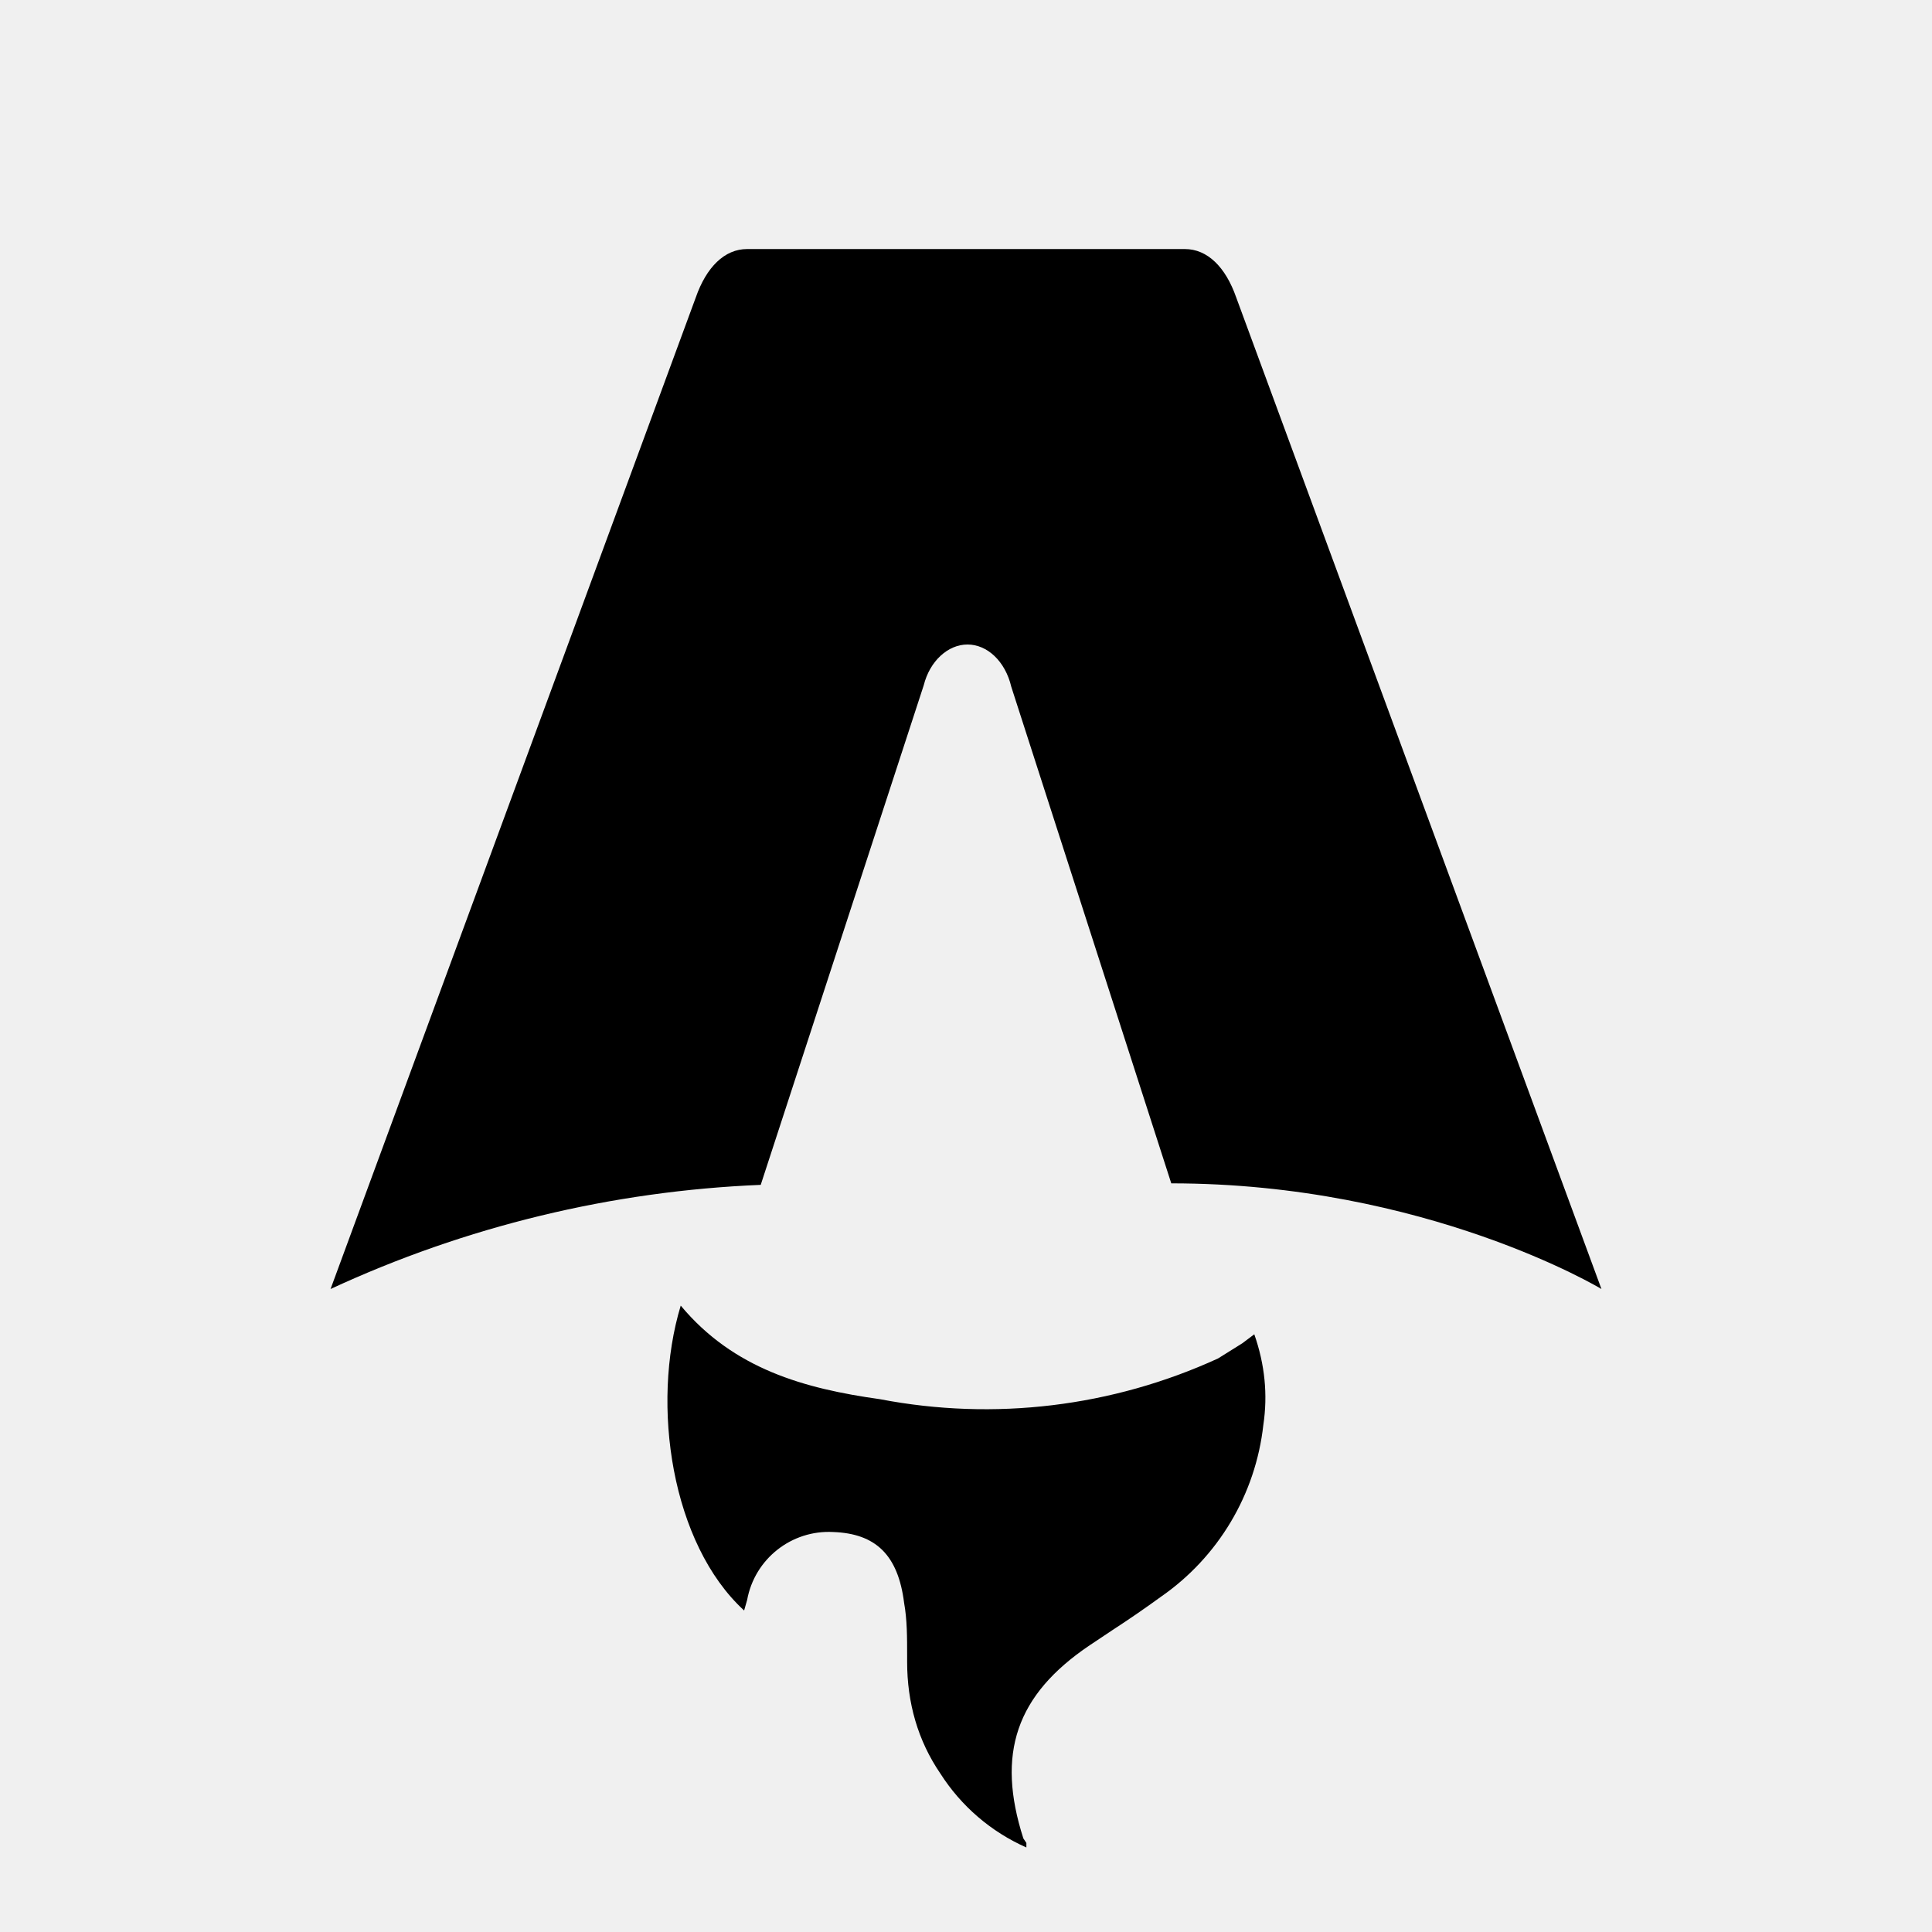
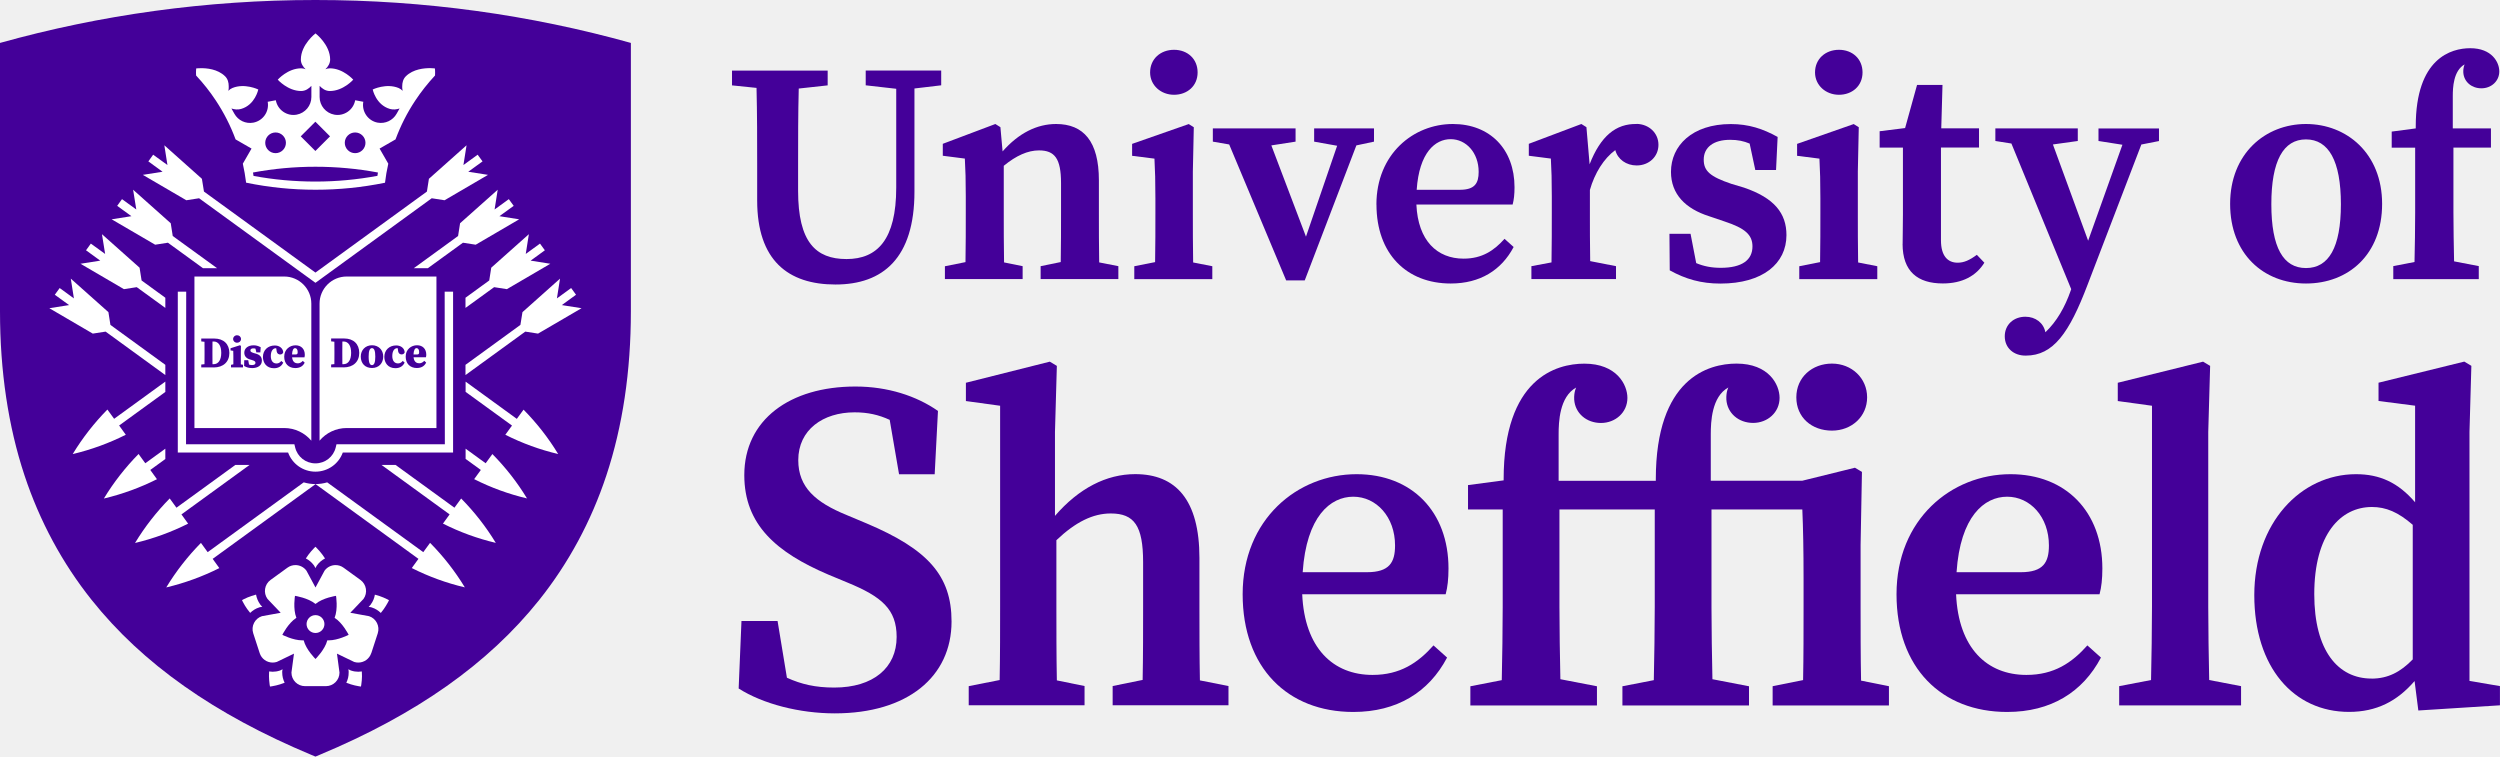
- <svg xmlns="http://www.w3.org/2000/svg" fill="none" viewBox="0 0 128 128">
-   <path d="M50.4 78.5a75.1 75.1 0 0 0-28.5 6.9l24.2-65.7c.7-2 1.9-3.2 3.4-3.2h29c1.5 0 2.7 1.2 3.4 3.2l24.2 65.7s-11.6-7-28.5-7L67 45.5c-.4-1.7-1.6-2.8-2.9-2.8-1.3 0-2.5 1.1-2.9 2.7L50.4 78.5Zm-1.1 28.2Zm-4.2-20.2c-2 6.6-.6 15.8 4.2 20.2a17.5 17.5 0 0 1 .2-.7 5.5 5.5 0 0 1 5.7-4.5c2.8.1 4.3 1.5 4.7 4.7.2 1.1.2 2.3.2 3.5v.4c0 2.7.7 5.2 2.2 7.4a13 13 0 0 0 5.7 4.9v-.3l-.2-.3c-1.8-5.6-.5-9.5 4.4-12.8l1.5-1a73 73 0 0 0 3.2-2.2 16 16 0 0 0 6.8-11.4c.3-2 .1-4-.6-6l-.8.6-1.6 1a37 37 0 0 1-22.4 2.7c-5-.7-9.7-2-13.2-6.2Z" />
-   <style>
-         path { fill: #000; }
-         @media (prefers-color-scheme: dark) {
-             path { fill: #FFF; }
-         }
-     </style>
+ <svg xmlns="http://www.w3.org/2000/svg" id="Layer_1" viewBox="0 0 425.2 128.69">
+   <defs>
+     <style>.cls-1{fill:#fff;}.cls-2{fill:#409;}</style>
+   </defs>
+   <path class="cls-2" d="M53.64,0C35.05,0,17.07,2.54,0,7.3V52.96c0,10.16,1.4,19.55,4.17,27.9,2.58,7.78,6.42,14.91,11.42,21.18,8.65,10.85,20.87,19.46,37.34,26.34l.72,.3,.72-.3c16.47-6.88,28.69-15.5,37.34-26.34,5-6.27,8.84-13.39,11.42-21.18,2.77-8.35,4.17-17.74,4.17-27.9V7.3C90.23,2.54,72.24,0,53.64,0Z" />
+   <path class="cls-1" d="M28.12,78.05v-1.74l-3.41,2.48-1.14-1.57h-.01c-2.24,2.28-4.22,4.81-5.87,7.53l-.02,.03h.04c3.1-.74,6.12-1.84,8.97-3.27h.02l-1.14-1.58,2.59-1.88Z" />
+   <polygon class="cls-1" points="84.94 36.77 87.37 35.01 86.54 33.87 84.12 35.63 84.65 32.27 78.25 37.97 77.91 40.14 70.37 45.62 72.76 45.62 78.74 41.28 80.91 41.62 88.3 37.3 84.94 36.77" />
+   <path class="cls-1" d="M53.65,82.33h0c-.68,0-1.35-.1-1.99-.29l-16.34,11.87-1.14-1.57h-.01c-2.24,2.28-4.22,4.81-5.87,7.53l-.02,.03h.04c3.1-.74,6.12-1.84,8.97-3.27h.02l-1.14-1.58,17.51-12.72Z" />
+   <polygon class="cls-1" points="95.55 51.89 97.97 50.13 97.14 48.99 94.72 50.75 95.25 47.39 88.86 53.09 88.51 55.26 79.17 62.05 79.17 63.79 89.34 56.4 91.51 56.74 98.91 52.42 95.55 51.89" />
+   <path class="cls-1" d="M42.41,79.08h-2.39l-10.01,7.27-1.14-1.57h-.01c-2.24,2.28-4.22,4.81-5.87,7.53l-.02,.03h.04c3.1-.74,6.12-1.84,8.97-3.27h.02l-1.14-1.58,11.58-8.41Z" />
+   <polygon class="cls-1" points="90.25 44.33 92.67 42.57 91.84 41.43 89.42 43.19 89.95 39.83 83.55 45.53 83.21 47.7 79.17 50.64 79.17 52.37 84.04 48.84 86.21 49.18 93.6 44.86 90.25 44.33" />
+   <path class="cls-1" d="M73.94,11.64s-.29-.04-.73-.05h0c-1.03-.01-2.92,.14-4.18,1.38-.47,.46-.62,1.09-.62,1.69h0c0,.06,0,.11,0,.16,0,.03,0,.07,0,.1v.05s.01,.1,.02,.14h0c.01,.12,.03,.23,.05,.34-.18-.2-.41-.36-.68-.48-2.1-.87-4.41,.25-4.41,.25,0,0,.54,2.62,2.93,3.31,.58,.17,1.15,.08,1.64-.08l-.5,.89c-.64,1.14-1.93,1.75-3.22,1.52-1.65-.3-2.75-1.9-2.45-3.55l-.69-.13-.69-.13c-.15,.8-.6,1.5-1.27,1.96-.67,.46-1.48,.64-2.28,.49-1.45-.27-2.5-1.53-2.5-3v-1.9c.41,.45,.99,.88,1.74,.88,2.28,0,3.98-1.93,3.98-1.93,0,0-1.71-1.93-3.98-1.93-.28,0-.53,.06-.76,.16,.45-.43,.81-.99,.81-1.66,0-2.54-2.49-4.44-2.49-4.44,0,0-2.49,1.9-2.49,4.44,0,.68,.36,1.23,.81,1.66-.23-.1-.48-.16-.76-.16-2.28,0-3.98,1.93-3.98,1.93,0,0,1.71,1.93,3.98,1.93,.75,0,1.33-.43,1.74-.88v1.9c0,1.47-1.05,2.73-2.5,3-.8,.15-1.61-.03-2.28-.49-.67-.46-1.12-1.16-1.27-1.96l-.69,.13-.69,.13c.3,1.65-.79,3.24-2.45,3.55-1.29,.24-2.58-.37-3.22-1.52l-.5-.89c.48,.16,1.06,.25,1.64,.08,2.39-.68,2.93-3.31,2.93-3.31,0,0-2.31-1.12-4.41-.25-.27,.11-.5,.28-.68,.48,.02-.11,.03-.22,.05-.33h0c0-.05,0-.1,.01-.15v-.05s0-.07,0-.1c0-.05,0-.11,0-.16h0c0-.61-.15-1.23-.62-1.69-1.27-1.24-3.15-1.39-4.18-1.37h0c-.45,0-.73,.04-.73,.04,0,0-.06,.5-.02,1.2,1.25,1.34,2.37,2.76,3.36,4.26,1.37,2.07,2.5,4.29,3.36,6.61l2.71,1.56-1.48,2.57c.24,1.06,.42,2.15,.56,3.24h.06c3.83,.79,7.75,1.19,11.73,1.19h.04c3.98,0,7.9-.4,11.73-1.18h.06c.13-1.11,.32-2.19,.56-3.25l-1.48-2.57,2.71-1.56c.86-2.32,1.98-4.54,3.36-6.61,.99-1.5,2.12-2.92,3.36-4.26,.04-.71-.02-1.2-.02-1.2Zm-13.54,10.89c.97,0,1.76,.79,1.76,1.76s-.79,1.76-1.76,1.76-1.76-.79-1.76-1.76,.79-1.76,1.76-1.76Zm-6.76-1.83l2.49,2.49-2.49,2.49-2.49-2.49,2.49-2.49Zm-6.77,1.83c.97,0,1.76,.79,1.76,1.76s-.79,1.76-1.76,1.76-1.76-.79-1.76-1.76,.79-1.76,1.76-1.76Zm17.31,7.38c-3.45,.64-6.97,.97-10.53,.97s-7.08-.32-10.53-.96c-.03-.2-.06-.39-.09-.58,3.48-.65,7.02-.98,10.62-.98s7.15,.33,10.63,.98c-.03,.19-.06,.39-.09,.58Z" />
+   <polygon class="cls-1" points="53.65 48.1 33.86 33.72 31.69 34.06 24.29 29.74 27.65 29.21 25.23 27.45 26.05 26.31 28.48 28.07 27.95 24.71 34.34 30.41 34.69 32.58 53.65 46.36 72.61 32.58 72.95 30.41 79.35 24.71 78.82 28.07 81.24 26.31 82.07 27.45 79.64 29.21 83 29.74 75.61 34.06 73.43 33.72 53.65 48.1" />
+   <path class="cls-1" d="M75.63,49.61l.03,25.95h-18.43l-.13,.54c-.39,1.6-1.8,2.71-3.45,2.71s-3.06-1.11-3.45-2.71l-.13-.54H31.64l.03-25.95h-1.43v27.36h18.76c.71,1.94,2.55,3.25,4.65,3.25s3.95-1.31,4.65-3.25h18.76v-27.36h-1.43Z" />
+   <path class="cls-1" d="M89.62,84.75c-1.65-2.72-3.63-5.25-5.87-7.52h-.01l-1.14,1.56-3.41-2.48v1.74l2.59,1.88-1.14,1.57h.02c2.85,1.44,5.87,2.54,8.97,3.27h.04l-.02-.02Z" />
+   <polygon class="cls-1" points="34.53 45.62 36.93 45.62 29.38 40.14 29.04 37.97 22.64 32.27 23.18 35.63 20.75 33.87 19.93 35.01 22.35 36.77 18.99 37.3 26.39 41.62 28.56 41.28 34.53 45.62" />
+   <polygon class="cls-1" points="28.12 50.64 24.08 47.7 23.74 45.53 17.34 39.83 17.88 43.19 15.45 41.43 14.63 42.57 17.05 44.33 13.69 44.86 21.08 49.18 23.26 48.84 28.12 52.37 28.12 50.64" />
+   <path class="cls-1" d="M84.31,92.31c-1.65-2.72-3.63-5.25-5.87-7.52h-.01l-1.14,1.56-10.01-7.27h-2.39l11.58,8.41-1.14,1.57h.02c2.85,1.44,5.87,2.54,8.97,3.27h.04l-.02-.02Z" />
+   <polygon class="cls-1" points="28.12 62.05 18.78 55.26 18.44 53.09 12.04 47.39 12.57 50.75 10.15 48.99 9.32 50.13 11.75 51.89 8.39 52.42 15.78 56.74 17.96 56.4 28.12 63.79 28.12 62.05" />
+   <path class="cls-1" d="M73.14,92.35h-.01l-1.14,1.56-16.34-11.87c-.64,.19-1.32,.29-1.99,.29h0l17.51,12.72-1.14,1.57h.02c2.85,1.44,5.87,2.54,8.97,3.27h.04l-.02-.02c-1.65-2.72-3.63-5.25-5.87-7.52Z" />
+   <path class="cls-1" d="M28.12,66.64v-1.74l-8.71,6.33-1.14-1.57h-.01c-2.24,2.28-4.22,4.81-5.87,7.53l-.02,.03h.04c3.1-.74,6.12-1.84,8.97-3.27h.02l-1.14-1.58,7.89-5.73Z" />
+   <path class="cls-1" d="M94.92,77.2c-1.65-2.72-3.63-5.25-5.87-7.52h-.01l-1.14,1.56-8.71-6.33v1.74l7.89,5.73-1.14,1.57h.02c2.85,1.44,5.87,2.54,8.97,3.27h.04l-.02-.02Z" />
+   <path class="cls-1" d="M63.15,111.09c.22-.68,.88-2.7,1.1-3.38,.39-1.21-.27-2.52-1.48-2.91l-3.19-.58,2.24-2.35c.75-1.03,.52-2.48-.51-3.23-.58-.42-2.3-1.67-2.88-2.09-.41-.3-.89-.44-1.36-.44-.71,0-1.42,.33-1.87,.95l-1.54,2.86-1.54-2.86c-.45-.62-1.16-.95-1.87-.95-.47,0-.95,.14-1.36,.44-.58,.42-2.3,1.67-2.88,2.09-1.03,.75-1.26,2.2-.51,3.23l2.24,2.35-3.19,.58c-1.21,.39-1.88,1.7-1.48,2.91,.22,.68,.88,2.7,1.1,3.38,.32,.98,1.22,1.6,2.2,1.6,.24,0,.48-.04,.71-.11l2.92-1.41-.43,3.22c0,1.28,1.03,2.31,2.31,2.31h3.55c1.28,0,2.31-1.03,2.31-2.31l-.43-3.22,2.92,1.41c.24,.08,.48,.11,.71,.11,.97,0,1.88-.62,2.2-1.6Zm-7.23-2.18c-.08,0-.17,0-.25,0-.4,1.58-2.01,3.17-2.01,3.17,0,0-1.61-1.58-2.01-3.17-.08,0-.17,0-.25,0-1.58,0-3.38-.94-3.38-.94,0,0,1.01-2.02,2.39-2.89-.61-1.52-.24-3.74-.24-3.74,0,0,2.23,.34,3.49,1.38,1.25-1.05,3.49-1.38,3.49-1.38,0,0,.37,2.23-.24,3.74,1.38,.87,2.39,2.89,2.39,2.89,0,0-1.81,.94-3.38,.94Z" />
+   <circle class="cls-1" cx="53.66" cy="106.14" r="1.52" />
+   <path class="cls-1" d="M44.07,103.31l.1-.03,.1-.02,.34-.06-.24-.25-.07-.08-.06-.09c-.36-.5-.59-1.06-.69-1.65-1.12,.28-2.04,.75-2.09,.78l-.3,.16,.15,.31c.03,.07,.5,.99,1.24,1.86,.42-.41,.93-.74,1.53-.93Z" />
+   <path class="cls-1" d="M53.38,96.14l.06,.09,.05,.09,.16,.3,.16-.3,.05-.09,.06-.09c.36-.49,.83-.89,1.36-1.16-.61-.97-1.34-1.7-1.39-1.75l-.24-.24-.24,.24c-.05,.05-.78,.78-1.39,1.75,.53,.27,1,.67,1.36,1.16Z" />
+   <path class="cls-1" d="M65.86,101.92c-.05-.03-.98-.5-2.1-.78-.09,.58-.32,1.15-.69,1.65l-.06,.09-.07,.08-.24,.25,.34,.06,.1,.02,.1,.03c.6,.19,1.11,.52,1.53,.93,.74-.88,1.2-1.8,1.24-1.86l.15-.31-.3-.16Z" />
+   <path class="cls-1" d="M60.95,114.25c-.41,0-.81-.06-1.2-.19l-.1-.03-.09-.05-.31-.15,.05,.34v.21c.01,.63-.14,1.22-.4,1.74,1.06,.43,2.08,.59,2.15,.6l.34,.05,.06-.34c.01-.07,.18-1.09,.09-2.23-.19,.03-.39,.05-.59,.05Z" />
+   <path class="cls-1" d="M48,114.38v-.21l.06-.34-.31,.15-.09,.05-.1,.03c-.39,.13-.79,.19-1.2,.19-.2,0-.39-.02-.59-.05-.08,1.14,.08,2.16,.09,2.23l.06,.34,.34-.05c.07-.01,1.09-.17,2.15-.6-.26-.52-.41-1.12-.41-1.74Z" />
+   <path class="cls-1" d="M50.19,59.21c-.3,0-.49,.38-.52,1.08h.57c.31,0,.39-.09,.39-.41,0-.41-.17-.67-.45-.67Z" />
+   <path class="cls-1" d="M36.34,58.09h-.2c-.01,.59-.01,1.18-.01,1.79v.24c0,.63,0,1.23,.01,1.82h.19c.82,0,1.3-.72,1.3-1.93s-.47-1.93-1.3-1.93Z" />
+   <path class="cls-1" d="M48.34,47.03h-15.27v25.77h15.27c1.85,0,3.5,.84,4.61,2.15v-23.31c0-2.54-2.07-4.61-4.61-4.61Zm-8.02,9.99c.38,0,.67,.27,.67,.64s-.29,.63-.67,.63-.67-.27-.67-.63,.29-.64,.67-.64Zm-3.99,5.47h-2.1v-.49l.55-.06c.01-.58,.01-1.17,.01-1.79v-.25c0-.58,0-1.18-.01-1.77l-.55-.06v-.49h2.23c1.57,0,2.55,.94,2.55,2.45s-1.03,2.47-2.68,2.47Zm5.01,0h-2.05v-.44l.4-.09c0-.34,0-.78,0-1.06v-.35c0-.39,0-.61-.02-.88l-.46-.07v-.37l1.6-.51,.17,.11-.02,1.09v.97c0,.29,0,.73,0,1.08l.37,.07v.44Zm1.51,.11c-.48,0-.91-.11-1.3-.34l-.03-.02,.02-.98h.68l.13,.74c.17,.06,.33,.09,.5,.09,.4,0,.6-.13,.6-.38,0-.19-.1-.33-.58-.47l-.4-.12c-.6-.18-.92-.57-.92-1.14,0-.75,.64-1.25,1.58-1.25,.4,0,.75,.09,1.18,.31l.03,.02-.06,.88h-.68l-.15-.64c-.1-.03-.21-.05-.36-.05s-.5,.03-.5,.36c0,.14,.04,.28,.58,.44l.36,.1c.69,.2,1.01,.58,1.01,1.19,0,.79-.64,1.27-1.71,1.27Zm5.34-2.73c-.09,.29-.26,.42-.55,.42-.21,0-.57-.1-.61-.74l-.05-.32s-.06,0-.09,0c-.38,0-.83,.35-.83,1.33,0,.79,.36,1.26,.97,1.26,.3,0,.55-.12,.78-.39l.03-.04,.33,.29-.02,.04c-.29,.59-.82,.91-1.55,.91-1.3,0-1.88-.96-1.88-1.92,0-1.15,.83-1.95,2.03-1.95,.77,0,1.36,.47,1.42,1.12h0v.02Zm2.42,1.93c.33,0,.6-.12,.85-.38l.04-.04,.32,.3-.02,.04c-.3,.59-.84,.88-1.58,.88-1.14,0-1.88-.76-1.88-1.93,0-1.27,.97-1.94,1.93-1.94s1.57,.63,1.57,1.6c0,.15-.01,.27-.05,.4v.04h-2.11c.06,.65,.39,1.02,.93,1.02Z" />
+   <path class="cls-1" d="M58.43,58.09h-.2c-.01,.59-.01,1.18-.01,1.79v.24c0,.63,0,1.23,.01,1.82h.19c.82,0,1.3-.72,1.3-1.93s-.47-1.93-1.3-1.93Z" />
+   <path class="cls-1" d="M63.27,59.21c-.39,0-.57,.46-.57,1.45,0,1.29,.33,1.44,.57,1.44,.38,0,.56-.46,.56-1.44s-.18-1.45-.56-1.45Z" />
+   <path class="cls-1" d="M58.96,47.03c-2.54,0-4.61,2.07-4.61,4.61v23.31c1.1-1.31,2.76-2.15,4.61-2.15h15.27v-25.77h-15.27Zm-.54,15.45h-2.1v-.49l.55-.06c.01-.58,.01-1.17,.01-1.79v-.25c0-.58,0-1.18-.01-1.77l-.55-.06v-.49h2.23c1.57,0,2.55,.94,2.55,2.45s-1.03,2.47-2.68,2.47Zm4.85,.11c-1.16,0-1.91-.77-1.91-1.95,0-1.11,.8-1.92,1.91-1.92s1.91,.79,1.91,1.92-.75,1.95-1.91,1.95Zm5.58-2.73c-.09,.29-.26,.42-.55,.42-.21,0-.57-.1-.61-.74l-.05-.32s-.06,0-.09,0c-.38,0-.83,.35-.83,1.33,0,.79,.36,1.26,.97,1.26,.3,0,.55-.12,.78-.39l.03-.04,.32,.29-.02,.04c-.29,.59-.82,.91-1.55,.91-1.3,0-1.88-.96-1.88-1.92,0-1.15,.83-1.95,2.03-1.95,.77,0,1.37,.47,1.42,1.12h0v.02Zm2.42,1.93c.33,0,.6-.12,.85-.38l.04-.04,.32,.3-.02,.04c-.3,.59-.84,.88-1.58,.88-1.14,0-1.88-.76-1.88-1.93,0-1.27,.97-1.94,1.93-1.94s1.57,.63,1.57,1.6c0,.15-.01,.27-.05,.4v.04h-2.11c.06,.65,.39,1.02,.93,1.02Z" />
+   <path class="cls-1" d="M70.85,59.21c-.3,0-.49,.38-.52,1.08h.57c.31,0,.39-.09,.39-.41,0-.41-.17-.67-.45-.67Z" />
+   <path class="cls-2" d="M311.58,73.24c3.35,0,5.98-2.39,5.98-5.66s-2.63-5.74-5.98-5.74-6.06,2.31-6.06,5.74,2.63,5.66,6.06,5.66Z" />
+   <path class="cls-2" d="M147.24,12h12.84v2.51l-4.55,.54v17.55c0,11.29-5.35,15.79-13.43,15.79s-13.32-4.12-13.32-14.29v-5.83c0-4.39,0-8.88-.11-13.32l-4.17-.43v-2.51h16.27v2.51l-4.92,.54c-.11,4.33-.11,8.78-.11,13.22v4.17c0,8.72,3,11.61,8.24,11.61s8.45-3.32,8.45-12.15V15.1l-5.19-.59v-2.51Z" />
+   <path class="cls-2" d="M160.73,45.28l3.48-.7c.05-2.62,.05-6.05,.05-8.35v-2.84c0-2.94-.05-4.28-.16-6.42l-3.75-.48v-2.03l8.94-3.37,.86,.54,.37,4.12c2.73-3.1,5.83-4.66,9.1-4.66,4.66,0,7.28,2.94,7.28,9.58v5.56c0,2.41,0,5.78,.05,8.4l3.26,.64v2.19h-13.22v-2.19l3.42-.7c.05-2.62,.05-5.94,.05-8.35v-5.08c0-4.17-1.07-5.56-3.75-5.56-1.87,0-3.85,.86-5.99,2.62v8.03c0,2.35,0,5.73,.05,8.4l3.16,.64v2.19h-13.22v-2.19Z" />
+   <path class="cls-2" d="M192.93,45.28l3.53-.7c.05-2.62,.05-6.05,.05-8.35v-2.51c0-2.94-.05-4.6-.16-6.74l-3.8-.48v-2.03l9.63-3.37,.86,.54-.16,7.54v7.06c0,2.3,0,5.73,.05,8.4l3.26,.64v2.19h-13.27v-2.19Z" />
+   <path class="cls-2" d="M223.52,21.84h10.17v2.25l-3,.64-8.78,22.96h-3.16l-9.69-23.12-2.78-.48v-2.25h14.07v2.25l-4.12,.64,5.89,15.52,5.3-15.46-3.91-.7v-2.25Z" />
+   <path class="cls-2" d="M234.1,34.79c0-8.56,6.26-13.7,13-13.7,6.31,0,10.49,4.28,10.49,10.76,0,1.23-.11,2.14-.32,2.94h-16.37c.27,6.15,3.53,9.2,8.03,9.2,3.16,0,5.19-1.39,6.96-3.37l1.55,1.39c-2.09,3.96-5.73,6.21-10.7,6.21-7.49,0-12.63-5.03-12.63-13.43Zm6.85-2.51h7.33c2.57,0,3.21-1.12,3.21-3.05,0-3.26-2.14-5.56-4.76-5.56s-5.35,2.25-5.78,8.61Z" />
+   <path class="cls-2" d="M283.99,45.98l-.05-6.21h3.59l.96,4.98c1.28,.54,2.62,.8,4.17,.8,3.64,0,5.4-1.34,5.4-3.64,0-1.98-1.28-3.1-4.71-4.23l-2.68-.91c-4.01-1.28-6.47-3.75-6.47-7.54,0-4.44,3.59-8.13,10.17-8.13,3.05,0,5.46,.8,7.97,2.19l-.27,5.62h-3.53l-.96-4.49c-1.02-.43-2.03-.64-3.32-.64-2.84,0-4.49,1.28-4.49,3.37,0,1.93,1.07,2.89,4.71,4.12l2.14,.64c5.19,1.77,7.22,4.39,7.22,8.08,0,4.82-4.01,8.24-11.24,8.24-3.26,0-5.89-.75-8.61-2.25Z" />
+   <path class="cls-2" d="M306.03,45.28l3.53-.7c.05-2.62,.05-6.05,.05-8.35v-2.51c0-2.94-.05-4.6-.16-6.74l-3.8-.48v-2.03l9.63-3.37,.86,.54-.16,7.54v7.06c0,2.3,0,5.73,.05,8.4l3.26,.64v2.19h-13.27v-2.19Z" />
+   <path class="cls-2" d="M323.6,41.48c0-1.61,.05-2.89,.05-4.98v-11.4h-3.96v-2.78l4.33-.54,2.03-7.33h4.33l-.21,7.38h6.42v3.26h-6.47v15.79c0,2.62,1.12,3.8,2.84,3.8,1.07,0,2.03-.43,3.26-1.34l1.28,1.34c-1.39,2.25-3.75,3.53-7.06,3.53-4.28,0-6.85-2.03-6.85-6.74Z" />
+   <path class="cls-2" d="M379.3,34.68c0-8.56,5.99-13.59,12.9-13.59s12.95,4.98,12.95,13.59-5.73,13.54-12.95,13.54-12.9-5.03-12.9-13.54Zm18.84,.05c0-7.38-2.09-11.02-5.94-11.02s-5.89,3.64-5.89,11.02,2.03,10.86,5.89,10.86,5.94-3.48,5.94-10.86Z" />
+   <path class="cls-2" d="M125.63,117.1l.48-11.48h6.14l1.59,9.65c2.47,1.12,4.86,1.67,8.05,1.67,6.62,0,10.61-3.35,10.61-8.61,0-4.71-2.55-6.86-8.37-9.25l-3.27-1.36c-8.77-3.75-14.27-8.45-14.27-16.91,0-9.41,7.74-15.07,18.9-15.07,5.5,0,10.37,1.59,14.04,4.15l-.56,10.77h-6.06l-1.59-9.25c-1.91-.88-3.75-1.28-5.98-1.28-5.34,0-9.57,2.95-9.57,8.13,0,4.63,2.95,7.18,8.21,9.33l3.43,1.44c10.37,4.39,14.43,8.85,14.43,16.67,0,9.41-7.5,15.63-19.86,15.63-5.98,0-12.2-1.59-16.35-4.23Z" />
+   <path class="cls-2" d="M164.76,116.7l5.26-1.04c.08-3.91,.08-9.01,.08-12.44v-34.21l-5.82-.8v-3.11l14.27-3.59,1.2,.72-.32,11.24v14.27c4.07-4.71,8.77-7.1,13.64-7.1,6.94,0,10.93,4.39,10.93,14.27v8.29c0,3.59,0,8.61,.08,12.52l4.86,.96v3.27h-19.7v-3.27l5.1-1.04c.08-3.91,.08-8.85,.08-12.44v-7.58c0-6.22-1.52-8.29-5.5-8.29-3.03,0-5.98,1.44-9.25,4.55v11.32c0,3.51,0,8.53,.08,12.52l4.71,.96v3.27h-19.7v-3.27Z" />
+   <path class="cls-2" d="M211.35,101.07c0-12.76,9.33-20.42,19.38-20.42,9.41,0,15.63,6.38,15.63,16.03,0,1.83-.16,3.19-.48,4.39h-24.4c.4,9.17,5.26,13.72,11.96,13.72,4.71,0,7.74-2.07,10.37-5.02l2.31,2.07c-3.11,5.9-8.53,9.25-15.95,9.25-11.16,0-18.82-7.5-18.82-20.02Zm10.21-3.75h10.93c3.83,0,4.78-1.67,4.78-4.55,0-4.86-3.19-8.29-7.1-8.29s-7.97,3.35-8.61,12.84Z" />
+   <path class="cls-2" d="M322.56,101.07c0-12.76,9.33-20.42,19.38-20.42,9.41,0,15.63,6.38,15.63,16.03,0,1.83-.16,3.19-.48,4.39h-24.4c.4,9.17,5.26,13.72,11.96,13.72,4.71,0,7.74-2.07,10.37-5.02l2.31,2.07c-3.11,5.9-8.53,9.25-15.95,9.25-11.16,0-18.82-7.5-18.82-20.02Zm10.21-3.75h10.93c3.83,0,4.78-1.67,4.78-4.55,0-4.86-3.19-8.29-7.1-8.29s-7.97,3.35-8.61,12.84Z" />
+   <path class="cls-2" d="M360.43,116.7l5.42-1.04c.08-4.15,.16-8.29,.16-12.44v-34.21l-5.82-.8v-3.11l14.51-3.59,1.2,.72-.32,11.24v29.75c0,4.15,.08,8.29,.16,12.44l5.42,1.04v3.27h-20.73v-3.27Z" />
+   <path class="cls-2" d="M410.68,115.82c-2.95,3.43-6.46,5.26-11.16,5.26-9.41,0-16.11-7.58-16.11-19.86s7.89-20.57,17.3-20.57c4.07,0,7.18,1.44,10.05,4.78v-16.43l-6.22-.8v-3.11l14.59-3.59,1.2,.72-.32,11.24v42.35l5.18,.88v3.27l-13.88,.88-.64-5.02Zm-7.34-.4c2.79,0,4.94-1.12,7.02-3.27v-22.89c-2.47-2.15-4.55-3.03-6.94-3.03-5.34,0-9.81,4.63-9.81,14.83,0,9.65,4.07,14.35,9.73,14.35Z" />
+   <path class="cls-2" d="M278.37,21.09c-3.53-.08-6.14,2.05-8.01,6.85l-.54-6.31-.86-.54-8.94,3.37v2.03l3.75,.48c.11,2.14,.16,3.48,.16,6.42v2.84c0,2.3,0,5.73-.05,8.4l-3.42,.64v2.19h14.39v-2.19l-4.39-.86c-.05-2.62-.05-5.94-.05-8.19v-3.91c.8-2.84,2.37-5.36,4.32-6.78h0c.4,1.55,1.85,2.61,3.64,2.61,2.07,0,3.7-1.48,3.7-3.51s-1.63-3.51-3.7-3.56Z" />
+   <path class="cls-2" d="M316.53,115.74c-.08-3.99-.08-9.01-.08-12.52v-10.53l.23-12.43-1.19-.71-8.95,2.21h-15.57s0-5.85,0-7.9,.13-6.39,2.99-7.96c0,0-.41,.73-.34,2.07,.16,2.3,2.08,3.96,4.55,3.96s4.5-1.8,4.5-4.26c0-2.29-1.86-5.83-7.32-5.83-4.8,0-13.73,2.49-13.73,19.67v.26h-16.53v-7.9c0-2.05,.13-6.39,2.99-7.96,0,0-.41,.73-.34,2.07,.16,2.3,2.08,3.96,4.55,3.96s4.5-1.8,4.5-4.26c0-2.29-1.86-5.83-7.32-5.83-4.8,0-13.73,2.49-13.73,19.67v.18l-6.06,.8v4.15h5.9v16.59c0,4.15-.08,8.29-.16,12.44l-5.34,1.04v3.27h21.53v-3.27l-6.22-1.2c-.08-4.07-.16-8.21-.16-12.28v-16.59h16.21v16.59c0,4.15-.08,8.29-.16,12.44l-5.34,1.04v3.27h21.53v-3.27l-6.22-1.2c-.08-4.07-.16-8.21-.16-12.28v-16.59h15.45c.14,3.29,.21,6.88,.21,11.72v4.86c0,3.43,0,8.53-.08,12.44l-5.18,1.04v3.27h19.78v-3.27l-4.78-.96Z" />
+   <path class="cls-2" d="M356.91,21.84v2.14l4.07,.64-5.83,16.32-5.99-16.37,4.23-.59v-2.14h-14.02v2.14l2.73,.43,10.17,24.77-.11,.32c-.96,2.73-2.35,5.19-4.28,7.01-.31-1.6-1.69-2.64-3.4-2.64-1.99,0-3.51,1.34-3.51,3.33s1.52,3.28,3.51,3.28h.08c4.66,0,7.38-3.85,10.49-12.04l9.15-23.86,3-.59v-2.14h-10.27Z" />
+   <path class="cls-2" d="M423.66,21.84h-6.49s0-4.13,0-5.51,.09-4.31,2.02-5.38c0,0-.27,.49-.23,1.4,.11,1.56,1.4,2.67,3.08,2.67s3.04-1.22,3.04-2.88c0-1.54-1.25-3.94-4.94-3.94-3.24,0-9.27,1.68-9.27,13.29v.35l-4.09,.54v2.73h3.99v11.05c0,2.8-.05,5.6-.11,8.4l-3.61,.7v2.21h14.54v-2.21l-4.2-.81c-.05-2.75-.11-5.55-.11-8.3v-11.05h6.38v-3.26Z" />
+   <path class="cls-2" d="M308.7,12.32c0-2.3,1.77-3.85,4.07-3.85s4.01,1.55,4.01,3.85-1.77,3.8-4.01,3.8-4.07-1.61-4.07-3.8Z" />
+   <path class="cls-2" d="M195.61,12.32c0-2.3,1.77-3.85,4.07-3.85s4.01,1.55,4.01,3.85-1.77,3.8-4.01,3.8-4.07-1.61-4.07-3.8Z" />
</svg>
